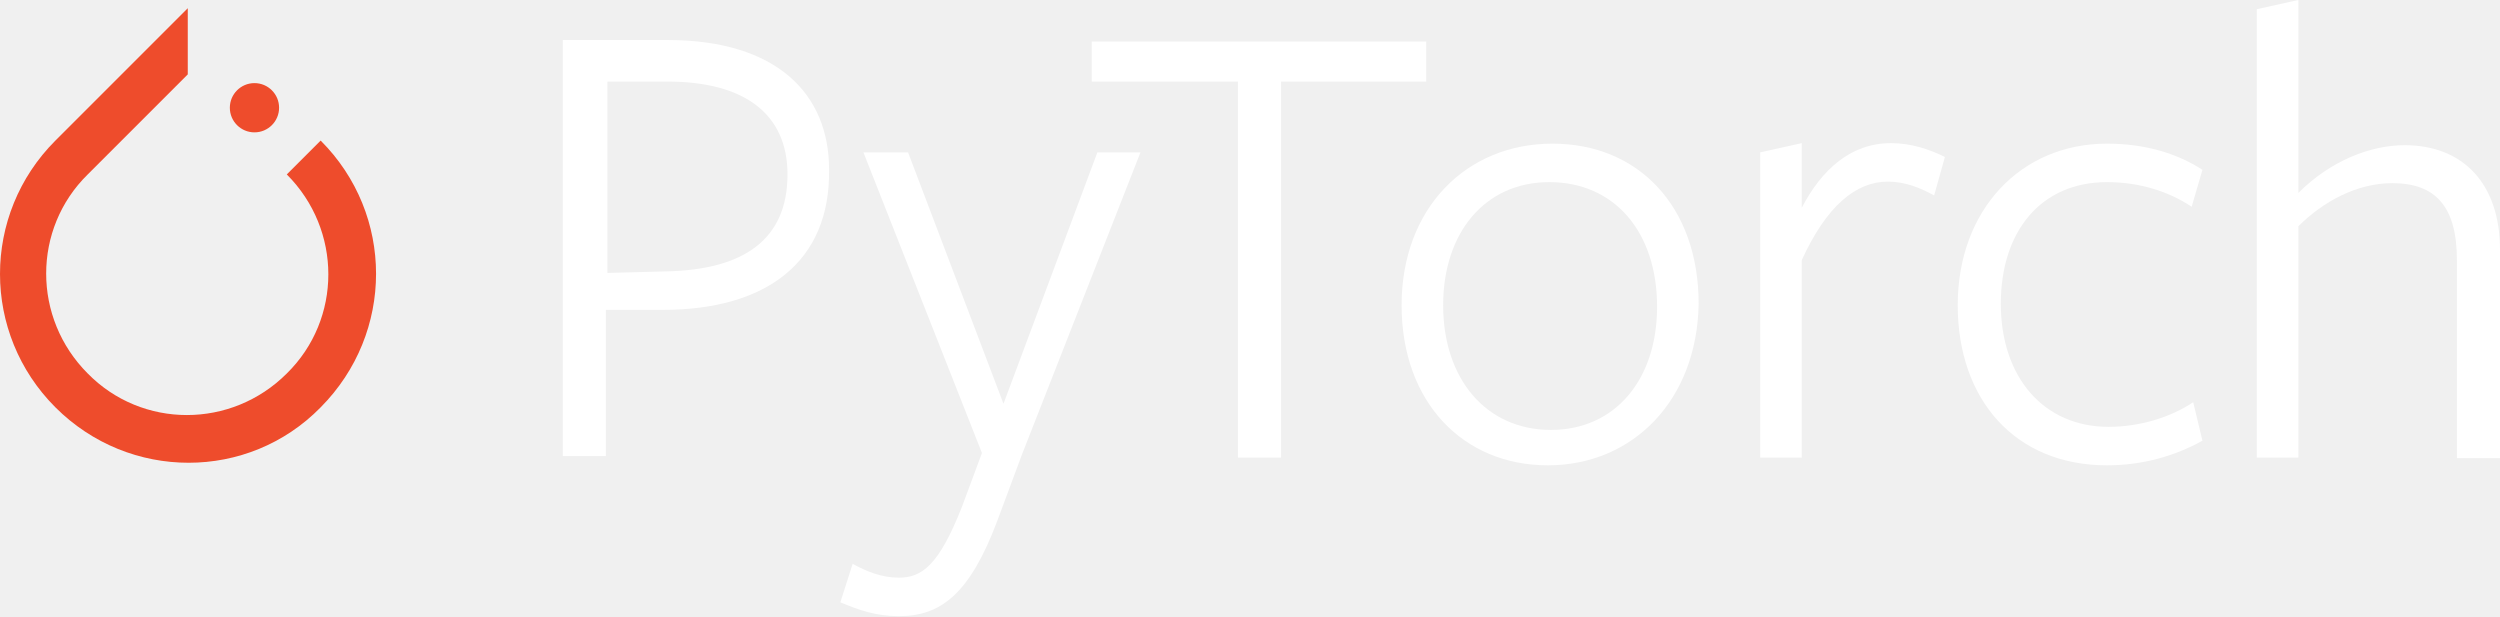
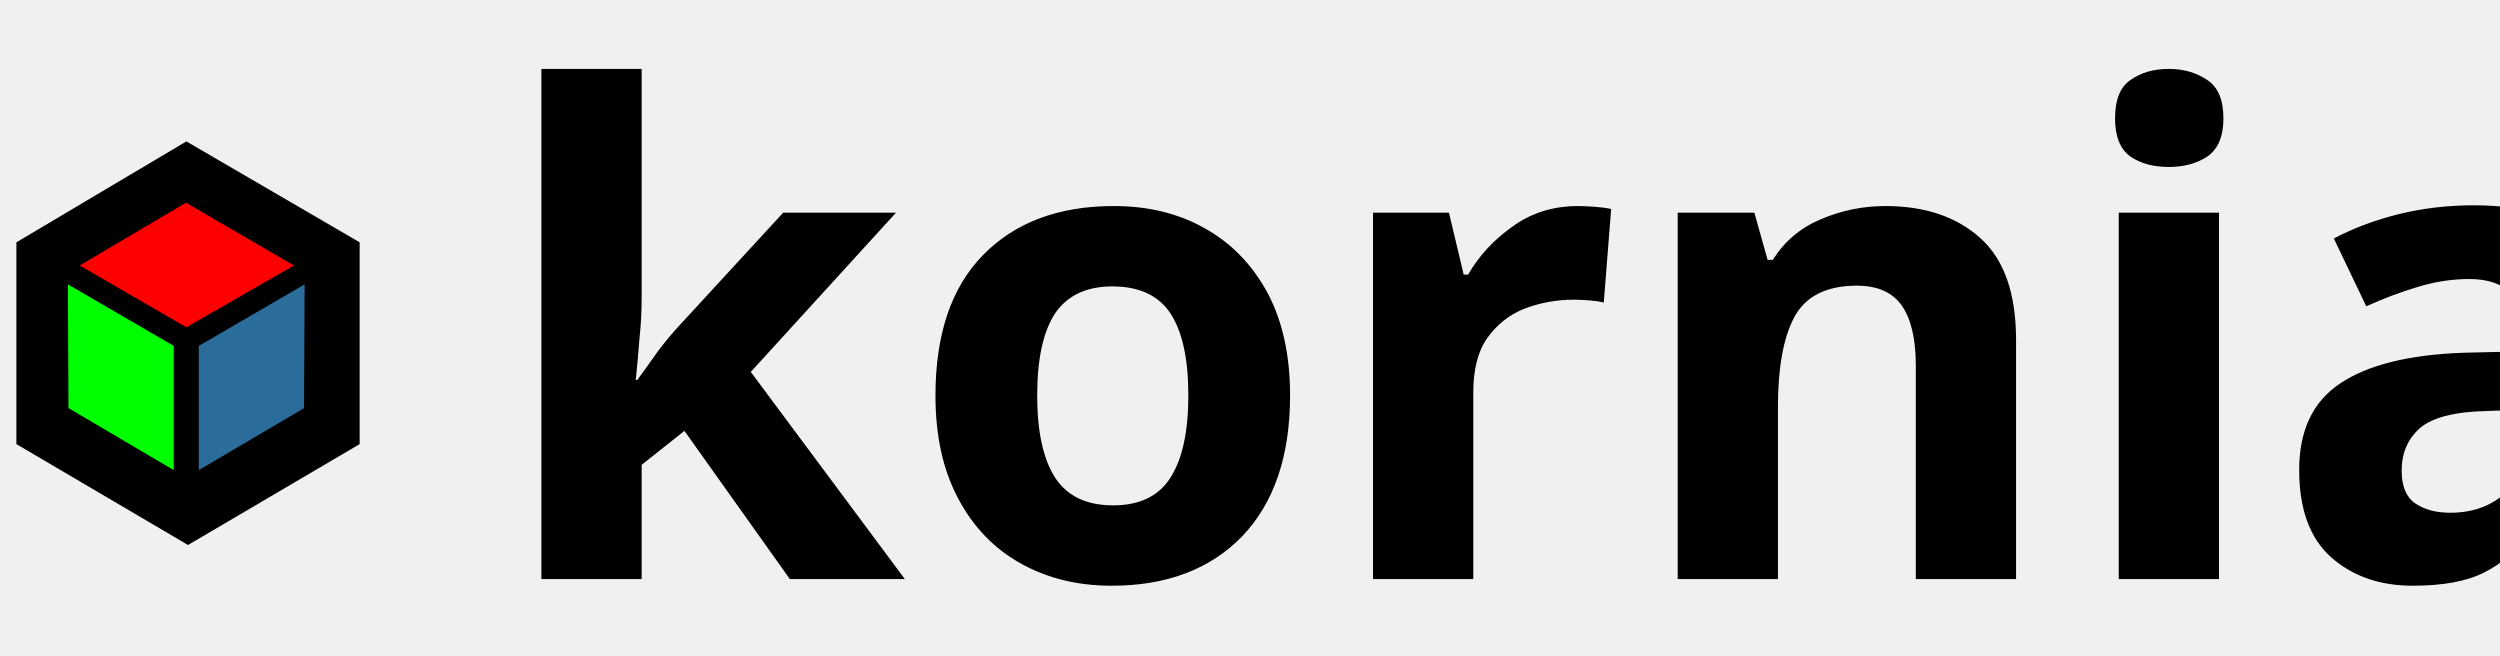
- <svg xmlns="http://www.w3.org/2000/svg" version="1.1" id="Layer_1" x="0px" y="0px" viewBox="0.6 539.9 487.3 120.2" enable-background="new 0.6 539.9 487.3 120.2" xml:space="preserve">
-   <g>
-     <path fill="#EE4C2C" d="M63.1,567.3l-6.6,6.6c10.8,10.8,10.8,28.2,0,38.8c-10.8,10.8-28.2,10.8-38.8,0c-10.8-10.8-10.8-28.2,0-38.8   l0,0l17.1-17.1l2.4-2.4l0,0v-12.9l-25.8,25.8c-14.4,14.4-14.4,37.6,0,52s37.6,14.4,51.7,0C77.5,604.8,77.5,581.7,63.1,567.3z" />
-     <circle fill="#EE4C2C" cx="50.2" cy="560.9" r="4.8" />
-   </g>
-   <g>
-     <g>
-       <path fill="#FFFFFF" d="M129.8,600.3h-11.1v28.5h-8.4v-81.1c0,0,19.2,0,20.4,0c21.3,0,31.5,10.5,31.5,25.2    C162.5,591,149.9,600.3,129.8,600.3z M130.7,555.8c-0.9,0-11.7,0-11.7,0v37.3l11.4-0.3c15.3-0.3,23.7-6.3,23.7-18.9    C154.1,562.1,145.7,555.8,130.7,555.8z" />
-       <path fill="#FFFFFF" d="M199.8,628.5l-4.8,12.9c-5.4,14.4-11.1,18.6-19.2,18.6c-4.5,0-7.8-1.2-11.4-2.7l2.4-7.5    c2.7,1.5,5.7,2.7,9,2.7c4.5,0,7.8-2.4,12.3-13.8l3.9-10.5l-23.1-58.6h8.7l18.6,49l18.3-49h8.4L199.8,628.5z" />
-       <path fill="#FFFFFF" d="M250.3,555.8v73.3h-8.4v-73.3h-28.5V548h65.2v7.8C278.5,555.8,250.3,555.8,250.3,555.8z" />
-       <path fill="#FFFFFF" d="M302.3,630.6c-16.5,0-28.5-12.3-28.5-31.2c0-18.9,12.6-31.5,29.4-31.5s28.5,12.3,28.5,31.2    C331.4,618,318.8,630.6,302.3,630.6z M302.6,575.4c-12.6,0-20.7,9.9-20.7,24c0,14.4,8.4,24.3,21,24.3s20.7-9.9,20.7-24    C323.6,585,315.2,575.4,302.6,575.4z" />
-       <path fill="#FFFFFF" d="M351.8,629.1h-8.1v-59.5l8.1-1.8v12.6c3.9-7.5,9.6-12.6,17.4-12.6c3.9,0,7.5,1.2,10.5,2.7l-2.1,7.5    c-2.7-1.5-5.7-2.7-9-2.7c-6.3,0-12,4.8-16.8,15.3V629.1L351.8,629.1z" />
-       <path fill="#FFFFFF" d="M411.3,630.6c-18,0-29.1-12.9-29.1-31.2c0-18.6,12.3-31.5,29.1-31.5c7.2,0,13.5,1.8,18.6,5.1l-2.1,7.2    c-4.5-3-10.2-4.8-16.5-4.8c-12.9,0-20.7,9.6-20.7,23.7c0,14.4,8.4,24,21,24c6,0,12-1.8,16.5-4.8l1.8,7.5    C424.5,628.8,418.2,630.6,411.3,630.6z" />
-       <path fill="#FFFFFF" d="M479.5,629.1v-38.5c0-10.5-4.2-15-12.6-15c-6.9,0-13.5,3.6-18.3,8.4v45.1h-8.1v-87.4l8.1-1.8    c0,0,0,37.3,0,37.6c6.3-6.3,14.1-9.3,20.7-9.3c11.4,0,18.6,7.5,18.6,20.4v40.6H479.5z" />
+ <svg xmlns="http://www.w3.org/2000/svg" version="1.1" id="Layer_1" x="0px" y="0px" viewBox="0 0 610 160" xml:space="preserve" width="610" height="160">
+   <defs id="defs4164">
+     <clipPath id="clipPath20" clipPathUnits="userSpaceOnUse">
+       <path id="path22" d="M 0,256 H 787.274 V 0 H 0 Z" />
+     </clipPath>
+   </defs>
+   <style type="text/css" id="style4135">
+ 	.st0{fill:#EE4C2C;}
+ 	.st1{fill:#252525;}
+ </style>
+   <g id="g4169" transform="matrix(0.01400764,0,0,-0.01400764,67.98249,88.37268)">
+     <g id="g12" transform="matrix(29.29312,0,0,29.82861,-4567.683,2088.157)">
+       <path d="M 0,0 101.079,58.924 204.117,-0.001 V -117.847 L 102.062,-176.764 0,-117.845 Z" style="fill:#000000;fill-opacity:1;fill-rule:nonzero;stroke:none" id="path14" />
+     </g>
+     <g id="g16" transform="matrix(29.29312,0,0,29.82861,-2360.063,-53.58114)" style="fill:none;fill-opacity:1;stroke:#a0b4c8;stroke-opacity:1">
+       <g id="g18" clip-path="url(#clipPath20)" transform="translate(6.1133073e-6,2.1524702e-6)" style="fill:none;fill-opacity:1;stroke:#a0b4c8;stroke-opacity:1">
+         <g id="g24" transform="translate(165.1074,186.9204)" style="fill:none;fill-opacity:1;stroke:#a0b4c8;stroke-opacity:1" />
+       </g>
+     </g>
+     <g id="g28" transform="matrix(32.40134,0,0,32.99365,-1355.197,283.7584)">
+       <path d="M -1.087,0 55.825,32.491 55.497,-32.844 -1.087,-65.589 Z" style="fill:#2a6d9b;fill-opacity:1;fill-rule:nonzero;stroke:none" id="path30" />
+     </g>
+     <g id="g32" transform="matrix(32.40134,0,0,32.99365,-3436.301,1684.448)" style="fill:#ff0000">
+       <path d="M -0.881,0 56.224,33.143 114.276,0 56.477,-32.645 Z" style="fill:#ff0000;fill-opacity:1;fill-rule:nonzero;stroke:none" id="path34" />
+     </g>
+     <g id="g28-1" transform="matrix(-32.40134,0,0,32.99365,-1826.79,283.7584)" style="fill:#00ff00">
+       <path d="M 0,0 56.912,32.491 56.584,-32.844 0,-65.589 Z" style="fill:#00ff00;fill-opacity:1;fill-rule:nonzero;stroke:none" id="path30-0" />
    </g>
  </g>
+   <g id="g4285" transform="matrix(11.51284,0,0,11.51284,-1062.31,-394.4104)" style="fill:#333333">
+     <text xml:space="preserve" style="font-style:normal;font-variant:normal;font-weight:normal;font-stretch:normal;font-size:17.868px;line-height:1.25;font-family:sans-serif;-inkscape-font-specification:'sans-serif, Normal';font-variant-ligatures:discretionary-ligatures;font-variant-caps:normal;font-variant-numeric:normal;font-feature-settings:normal;text-align:start;letter-spacing:0px;word-spacing:0px;writing-mode:lr-tb;text-anchor:start;fill:#000000;fill-opacity:1;stroke:#000000;stroke-width:0;stroke-miterlimit:4;stroke-dasharray:none;stroke-opacity:1" x="102.636" y="46.532" id="text5094">
+       <tspan id="tspan5092" x="102.636" y="46.532" style="font-style:normal;font-variant:normal;font-weight:bold;font-stretch:normal;font-size:14.226px;line-height:0;font-family:Ubuntu;-inkscape-font-specification:'Ubuntu, Normal';font-variant-ligatures:discretionary-ligatures;font-variant-caps:normal;font-variant-numeric:normal;font-feature-settings:normal;text-align:start;letter-spacing:0px;writing-mode:lr-tb;text-anchor:start;fill:#000000;fill-opacity:1;stroke:#000000;stroke-width:0;stroke-miterlimit:4;stroke-dasharray:none;stroke-opacity:1">kornia</tspan>
+     </text>
+     <flowRoot xml:space="preserve" id="flowRoot280" style="font-style:normal;font-variant:normal;font-weight:normal;font-stretch:normal;font-size:16px;line-height:1.25;font-family:sans-serif;-inkscape-font-specification:'sans-serif, Normal';font-variant-ligatures:discretionary-ligatures;font-variant-caps:normal;font-variant-numeric:normal;font-feature-settings:normal;text-align:start;letter-spacing:0px;word-spacing:0px;writing-mode:lr-tb;text-anchor:start;fill:#333333;fill-opacity:1;stroke:none" transform="matrix(0.08685954,0,0,0.08685954,86.11026,30.07996)">
+       <flowRegion id="flowRegion282" style="fill:#333333">
+         <rect id="rect284" width="138" height="76" x="379" y="61.574" style="fill:#333333" />
+       </flowRegion>
+       <flowPara id="flowPara286" />
+     </flowRoot>
+   </g>
</svg>
